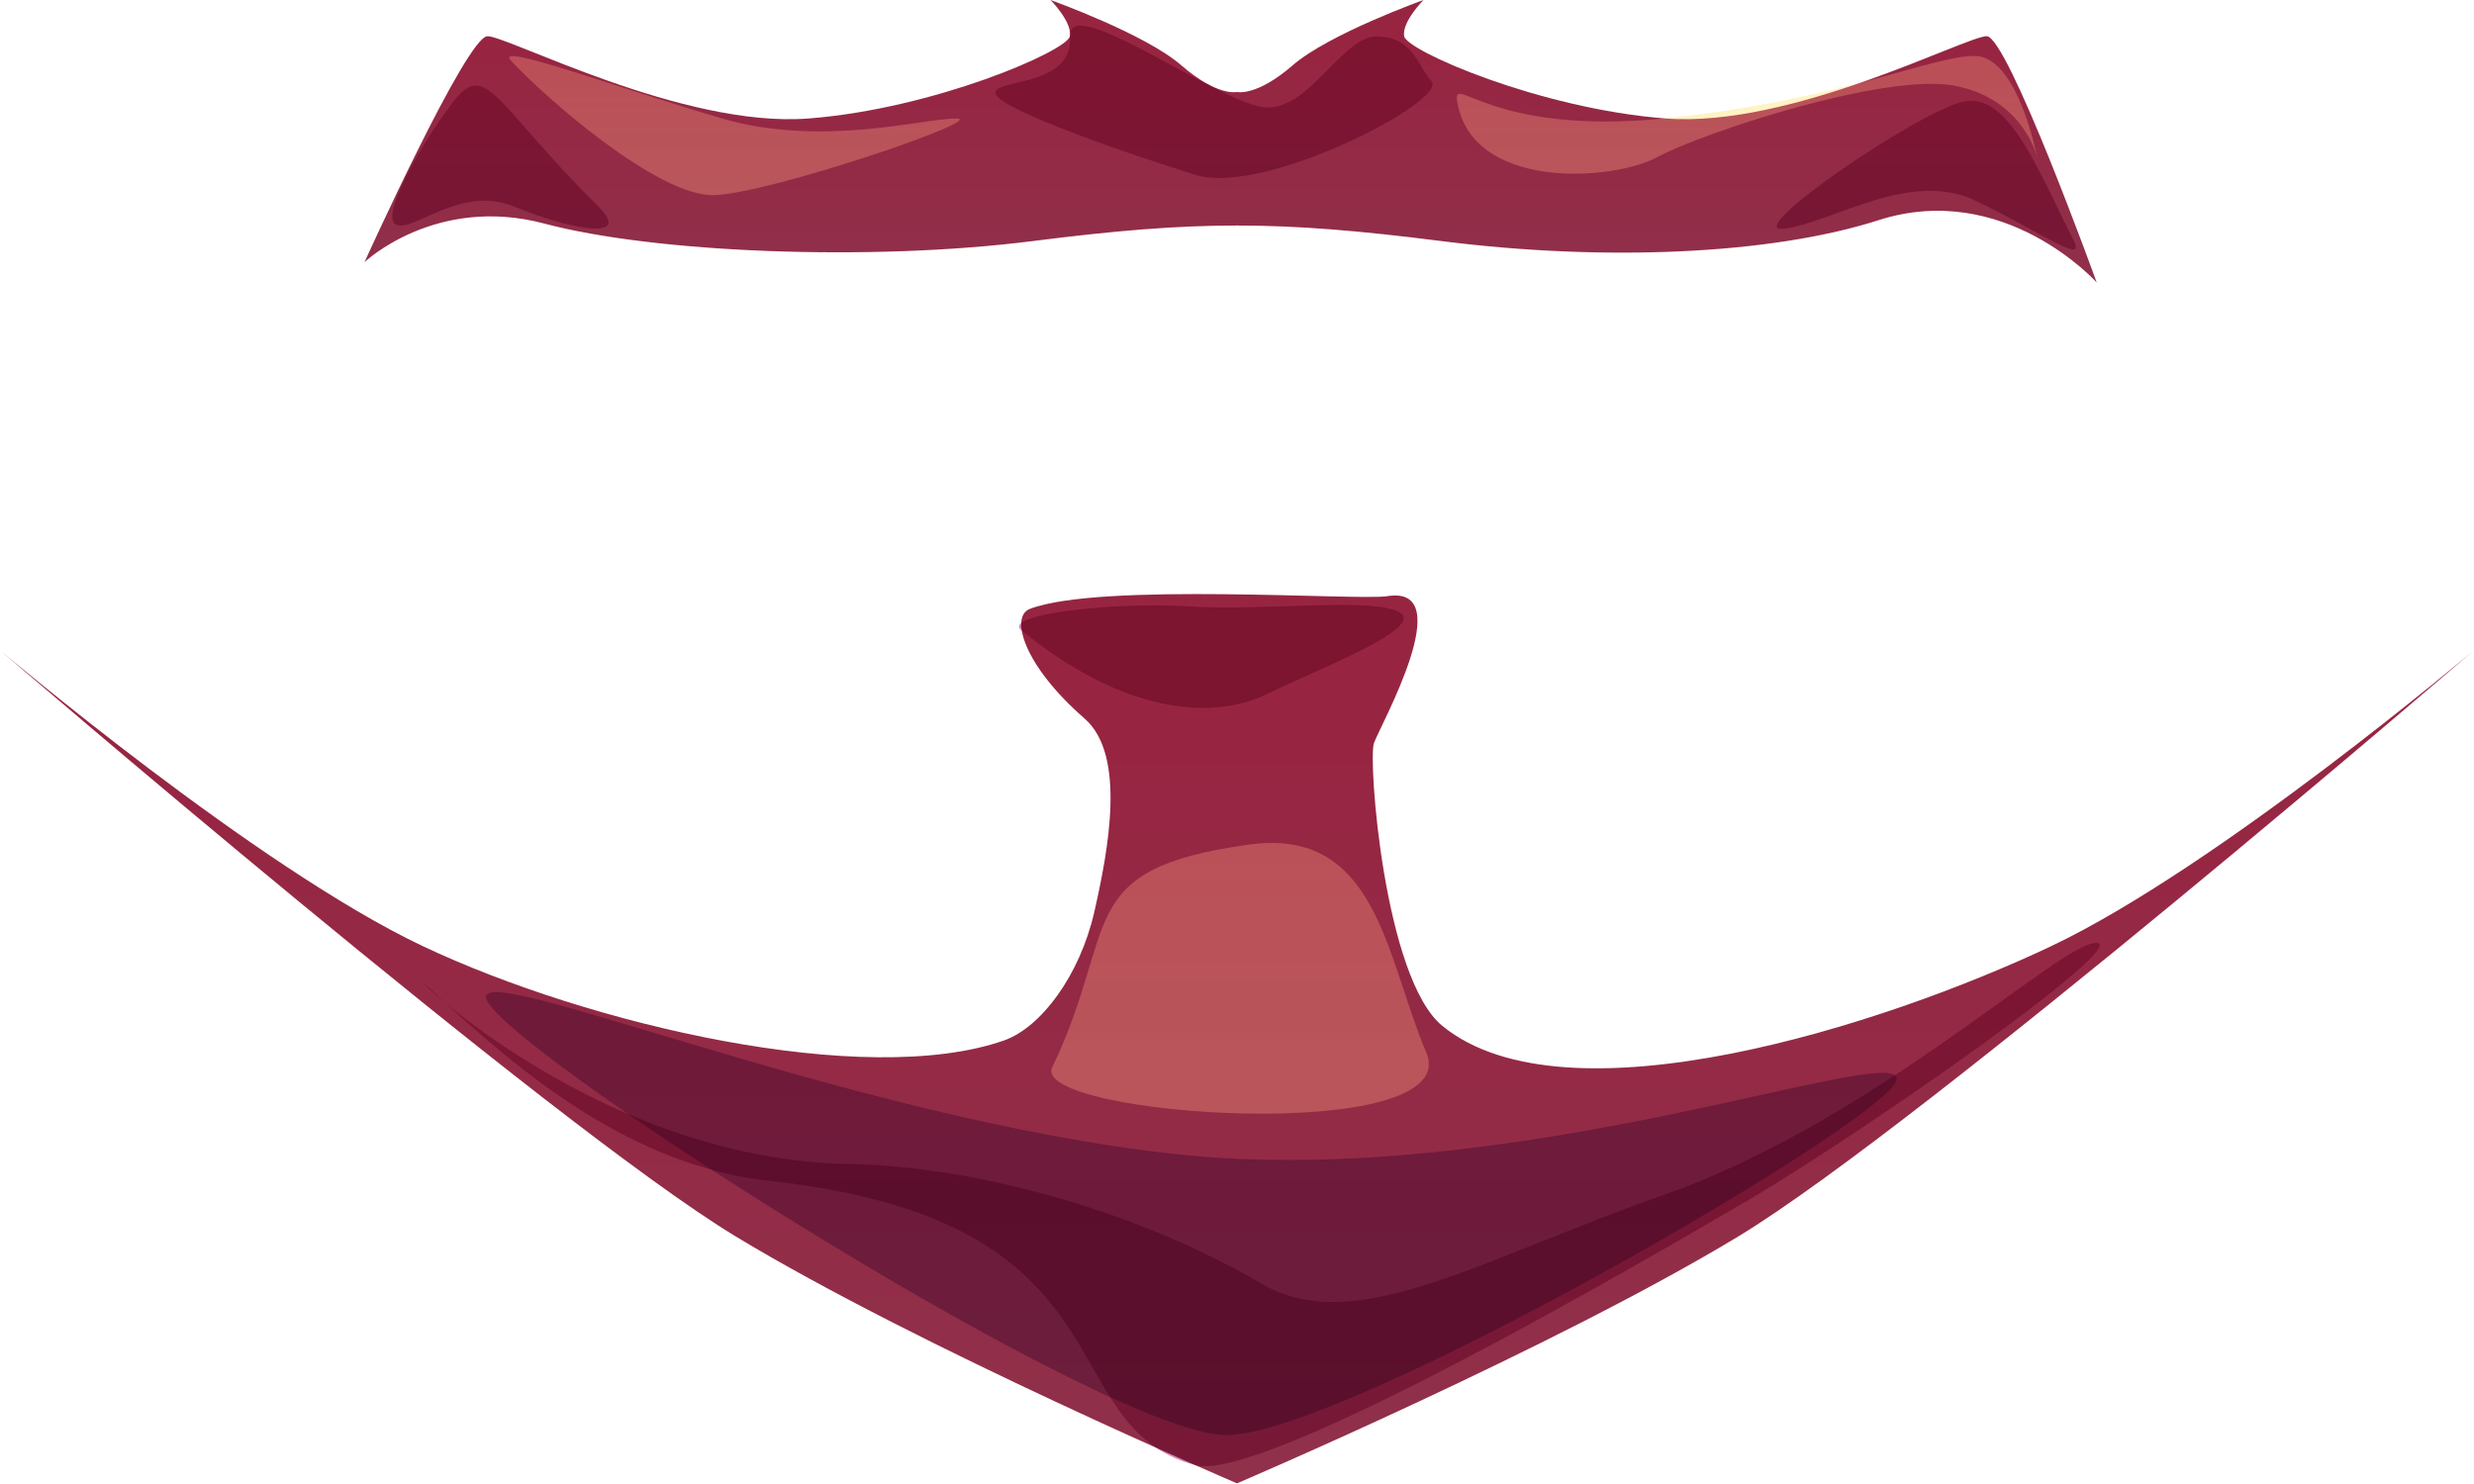
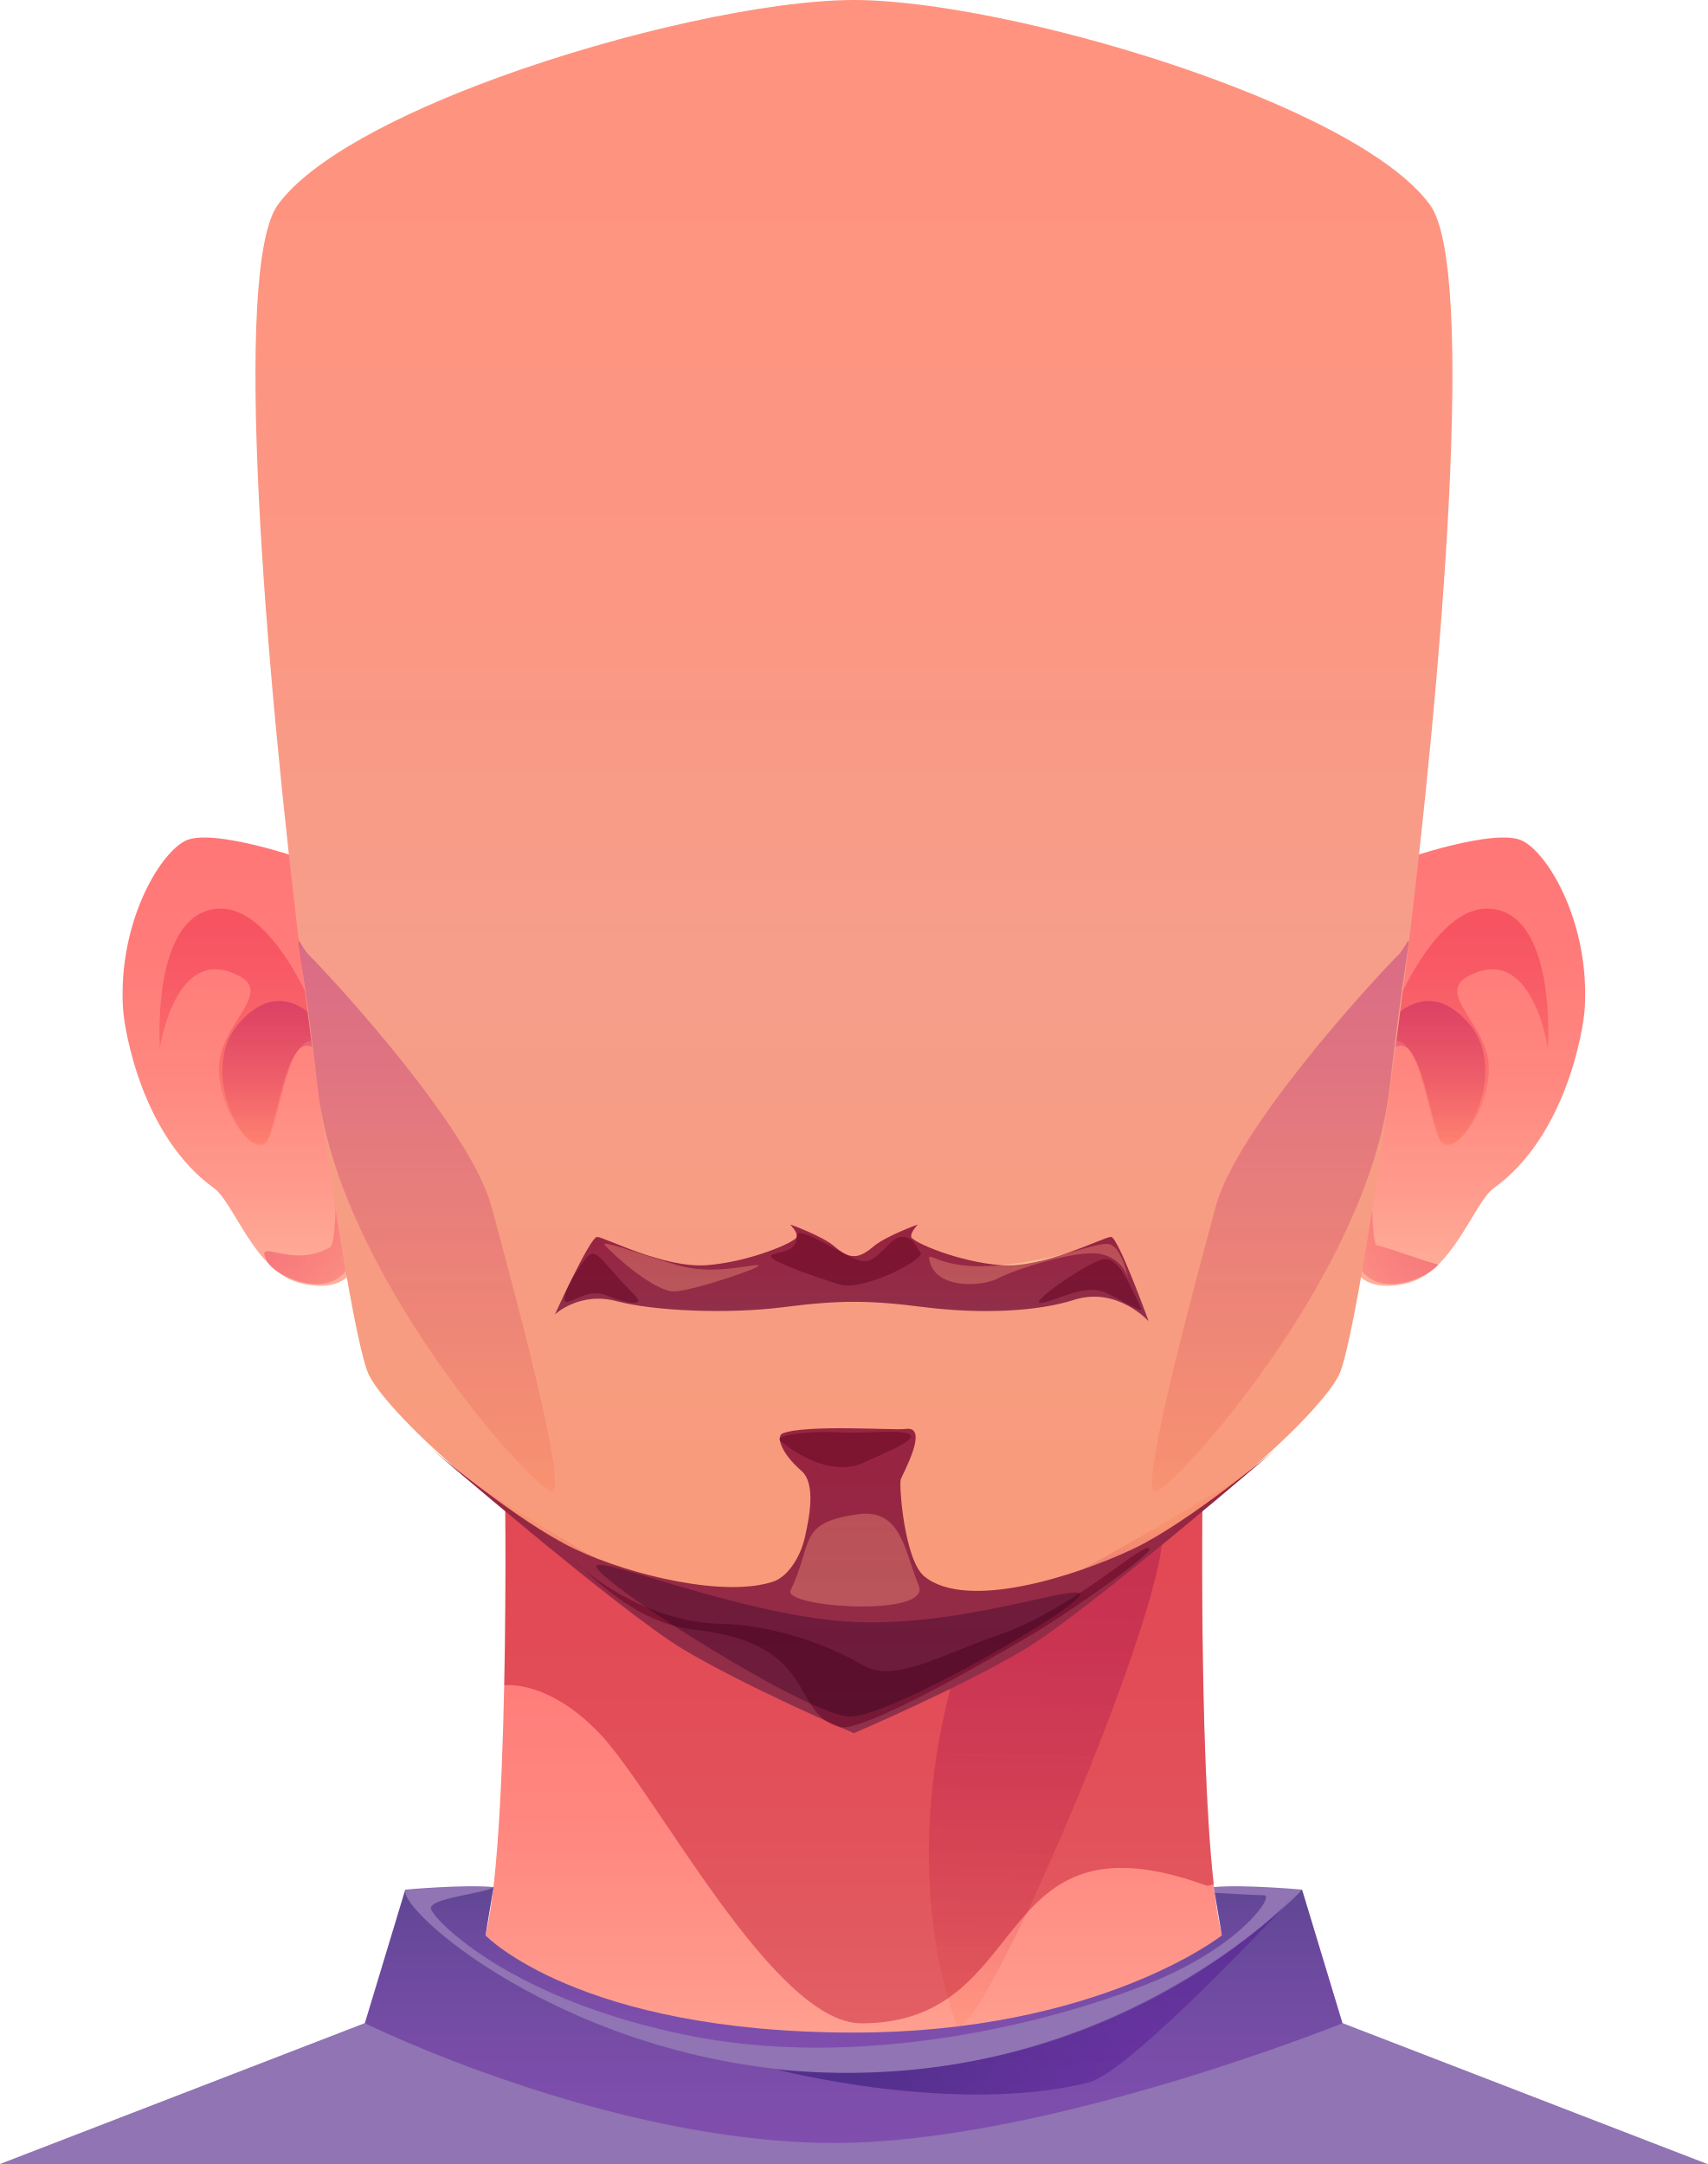
- <svg xmlns="http://www.w3.org/2000/svg" xmlns:xlink="http://www.w3.org/1999/xlink" viewBox="0 0 127.74 76.62">
+ <svg xmlns="http://www.w3.org/2000/svg" xmlns:xlink="http://www.w3.org/1999/xlink" viewBox="0 0 120.9 153.24">
  <defs>
-     <linearGradient id="d" x1="63.53" y1="15.62" x2="63.53" y2="2.86" gradientUnits="userSpaceOnUse">
+     <linearGradient id="d" x1="60.46" y1="151.75" x2="60.46" y2="104.44" gradientUnits="userSpaceOnUse">
+       <stop offset="0" stop-color="#ffb09a" />
+       <stop offset=".21" stop-color="#ff9b8d" />
+       <stop offset=".47" stop-color="#ff8780" />
+       <stop offset=".74" stop-color="#ff7b79" />
+       <stop offset="1" stop-color="#f77" />
+     </linearGradient>
+     <linearGradient id="e" x1="73.51" y1="142.55" x2="74.26" y2="110.94" gradientUnits="userSpaceOnUse">
+       <stop offset="0" stop-color="#ffe7d8" />
+       <stop offset=".29" stop-color="#ecbde1" />
+       <stop offset=".59" stop-color="#dc97e9" />
+       <stop offset=".84" stop-color="#d17fef" />
+       <stop offset=".99" stop-color="#ce77f1" />
+     </linearGradient>
+     <linearGradient id="f" x1="16.94" y1="91.06" x2="16.94" y2="59.31" xlink:href="#d" />
+     <linearGradient id="g" x1="17.34" y1="81.03" x2="17.34" y2="64.34" gradientUnits="userSpaceOnUse">
+       <stop offset="0" stop-color="#ffe7d8" />
+       <stop offset=".29" stop-color="#f9bdc9" />
+       <stop offset=".59" stop-color="#f597bb" />
+       <stop offset=".84" stop-color="#f27fb3" />
+       <stop offset=".99" stop-color="#f177b0" />
+     </linearGradient>
+     <linearGradient id="h" x1="19.66" y1="81.11" x2="19.66" y2="70.88" gradientUnits="userSpaceOnUse">
+       <stop offset="0" stop-color="#ffe7d8" />
+       <stop offset=".99" stop-color="#ce77f1" />
+     </linearGradient>
+     <linearGradient id="i" x1="30.45" y1="83.46" x2="15.9" y2="83.46" xlink:href="#g" />
+     <linearGradient id="j" x1="-2262.26" y1="91.06" x2="-2262.26" y2="59.31" gradientTransform="translate(-2158.28) rotate(-180) scale(1 -1)" xlink:href="#d" />
+     <linearGradient id="k" x1="-2261.86" y1="81.03" x2="-2261.86" y2="64.34" gradientTransform="translate(-2158.28) rotate(-180) scale(1 -1)" xlink:href="#g" />
+     <linearGradient id="l" x1="-2259.54" y1="81.11" x2="-2259.54" y2="70.88" gradientTransform="translate(-2158.28) rotate(-180) scale(1 -1)" xlink:href="#h" />
+     <linearGradient id="m" x1="-2249.04" y1="83.46" x2="-2262.82" y2="83.46" gradientTransform="translate(-2158.28) rotate(-180) scale(1 -1)" xlink:href="#g" />
+     <linearGradient id="n" x1="60.46" y1="119.11" x2="60.46" y2="0" gradientUnits="userSpaceOnUse">
+       <stop offset="0" stop-color="#fa9b76" />
+       <stop offset=".11" stop-color="#f89b7c" />
+       <stop offset=".43" stop-color="#f69e8a" />
+       <stop offset=".65" stop-color="#fb9783" />
+       <stop offset="1" stop-color="#ff937f" />
+     </linearGradient>
+     <linearGradient id="o" x1="30.21" y1="105.63" x2="30.21" y2="66.6" xlink:href="#h" />
+     <linearGradient id="p" x1="-2093.24" y1="105.63" x2="-2093.24" y2="66.6" gradientTransform="translate(-2002.58) rotate(-180) scale(1 -1)" xlink:href="#h" />
+     <linearGradient id="q" x1="60.71" y1="117.29" x2="60.71" y2="108.07" gradientUnits="userSpaceOnUse">
+       <stop offset="0" stop-color="#ce77f1" />
+       <stop offset=".16" stop-color="#d17fef" />
+       <stop offset=".41" stop-color="#dc97e9" />
+       <stop offset=".71" stop-color="#ecbde1" />
+       <stop offset="1" stop-color="#ffe7d8" />
+     </linearGradient>
+     <linearGradient id="r" x1="60.45" y1="133.82" x2="60.45" y2="151.75" gradientUnits="userSpaceOnUse">
+       <stop offset="0" stop-color="#705ab5" />
+       <stop offset=".19" stop-color="#8761c4" />
+       <stop offset=".54" stop-color="#ad6ddc" />
+       <stop offset=".82" stop-color="#c574eb" />
+       <stop offset=".99" stop-color="#ce77f1" />
+     </linearGradient>
+     <linearGradient id="s" x1="61.46" y1="149.05" x2="82.62" y2="139.76" xlink:href="#r" />
+     <linearGradient id="t" x1="60.09" y1="133.64" x2="60.09" y2="145" xlink:href="#r" />
+     <linearGradient id="u" x1="60.3" y1="94.05" x2="60.3" y2="88.06" gradientUnits="userSpaceOnUse">
      <stop offset="0" stop-color="#8f314b" />
      <stop offset="1" stop-color="#972542" />
    </linearGradient>
-     <linearGradient id="e" x1="63.87" y1="79.12" x2="63.87" y2="37.67" xlink:href="#d" />
+     <linearGradient id="v" x1="60.46" y1="123.91" x2="60.46" y2="104.42" xlink:href="#u" />
  </defs>
  <g style="isolation:isolate;">
    <g id="b">
      <g id="c">
-         <path d="M102.58,1.87c-1.08,0-10.08,4.75-16.58,4.25s-13.38-3.5-13.5-4.25c-.12-.75,1-1.87,1-1.87,0,0-4.87,1.74-6.75,3.37s-2.88,1.38-2.88,1.38c0,0-1,.25-2.88-1.38s-6.75-3.37-6.75-3.37c0,0,1.12,1.12,1,1.87-.12.75-7,3.75-13.5,4.25S26.24,1.87,25.17,1.87s-6.35,11.67-6.35,11.67c0,0,3.67-3.49,9.3-1.99s16.78,1.97,25.21.9c8.42-1.07,12.67-1.07,21.09,0,8.43,1.07,17.03.7,22.58-1.08,6.5-2.08,11.26,3.22,11.26,3.22,0,0-4.6-12.72-5.68-12.72Z" style="fill:url(#d); stroke-width:0px;" />
-         <path d="M105.9,48.87c-8.59,4.07-25,9.35-31.42,4.12-3.01-2.45-3.85-13.74-3.54-14.61.31-.88,4.43-8.19.69-7.59-1.48.24-14.87-.73-18.46.66-1.03.4-.33,2.91,2.83,5.66,2.17,1.89,1.22,6.83.5,10-.75,3.27-2.75,5.96-4.67,6.63-7.17,2.5-21.4-.81-29.99-4.87C13.25,44.81,0,33.58,0,33.58c0,0,28.49,24.53,37.99,30.28s25.88,12.75,25.88,12.75c0,0,16.38-7,25.88-12.75s37.99-30.28,37.99-30.28c0,0-13.25,11.22-21.84,15.29Z" style="fill:url(#e); stroke-width:0px;" />
-         <path d="M25.17,51.73c1.85,3.19,32.01,22.38,38.16,22.39,6.15.01,35.03-16.72,34.6-18.45s-19.94,5.78-37.1,3.95c-17.17-1.83-37.18-10.51-35.66-7.89Z" style="fill:#7a369e; mix-blend-mode:multiply; opacity:.47; stroke-width:0px;" />
-         <path d="M52.74,32.55c5.13,4.21,9.75,4.7,12.62,3.32s8.28-3.46,6.89-4.25c-1.39-.79-6.98-.05-10.85-.3-3.87-.25-9.67.41-8.67,1.23Z" style="fill:#ce77b5; mix-blend-mode:multiply; opacity:.9; stroke-width:0px;" />
-         <path d="M22.12,50.99c4.98,4.66,10.56,9.22,17.7,10.01,18.94,2.09,14.29,12.59,21.88,14.67,3.45.94,22.71-10.25,28.59-13.7s19.78-13.18,17.96-13.27c-1.82-.09-11.4,9.16-22.26,12.98-9.68,3.4-16.05,7.44-20.87,4.61-6.03-3.55-14.33-6.04-21.3-6.17-13.6-.25-23.83-11.11-21.71-9.12Z" style="fill:#ce77b5; mix-blend-mode:multiply; opacity:.9; stroke-width:0px;" />
-         <path d="M55.25,1.87c.19,2.72-4.17,2.17-3.83,3,.33.83,6.83,3.08,10.33,4.17s13-3.83,12.17-4.83c-.83-1-.97-2.25-2.78-2.33-1.82-.08-3.55,3.91-5.88,3.66-2.33-.24-10.17-5.99-10-3.66Z" style="fill:#ce77b5; mix-blend-mode:multiply; opacity:.9; stroke-width:0px;" />
-         <path d="M30.91,10.68c-5.33-5.27-5.79-7.65-7.5-5.43-1.71,2.22-3.88,6.05-2.92,6.37.96.32,3.35-2.09,6.09-.94,2.74,1.15,6.16,1.81,4.33,0Z" style="fill:#ce77b5; mix-blend-mode:multiply; opacity:.9; stroke-width:0px;" />
-         <path d="M107.08,12.45c-1.96-3.93-3.42-7.73-5.75-7.19-2.33.53-11.67,6.91-9.17,6.55,2.5-.35,6.49-3.05,9.83-1.45,3.34,1.6,5.72,3.35,5.09,2.09Z" style="fill:#ce77b5; mix-blend-mode:multiply; opacity:.9; stroke-width:0px;" />
-         <path d="M26.37,3.12c1.75,1.9,7.61,7.04,10.49,6.96,2.88-.08,14.26-3.96,12.51-3.96s-6.92,1.5-12.08,0c-5.17-1.5-11.81-3.98-10.92-3Z" style="fill:#ffefb4; mix-blend-mode:soft-light; opacity:.8; stroke-width:0px;" />
-         <path d="M75.24,5.25c.77,4.61,8.05,4.11,10.34,2.86,2.29-1.24,11.7-4.35,15.3-3.69,3.6.66,4.3,3.69,4.3,3.69,0,0-.99-5.19-3.2-5.22-2.21-.03-6.95,2.3-15.99,3.22-9.04.92-11-2.36-10.75-.87Z" style="fill:#ffefb4; mix-blend-mode:soft-light; opacity:.8; stroke-width:0px;" />
-         <path d="M54.33,55.12c-1.22,2.53,21.39,4.1,19.31-.77-2.08-4.88-2.51-11.65-9.15-10.73-9.19,1.27-6.66,4.22-10.16,11.5Z" style="fill:#ffefb4; mix-blend-mode:soft-light; opacity:.8; stroke-width:0px;" />
+         <path d="M108.19,149.86s-32.32,1.89-47.74,1.89-47.74-1.89-47.74-1.89c0,0,19.19-7.16,21.33-11.83,1.07-2.35,1.5-10.84,1.66-18.7.16-7.76.05-14.9.05-14.9l24.7.35,24.7-.35s-.29,19.39.78,28.98c.23,2.12.54,3.77.92,4.61,2.13,4.67,21.33,11.83,21.33,11.83Z" style="fill:url(#d); stroke-width:0px;" />
+         <path d="M72.09,107.88c-6.98,12.14-7.75,25.94-4.41,35.39,1.1,3.11,15.77-30.91,14.58-35.39-1.19-4.49-6.59-6.22-10.17,0Z" style="fill:url(#e); mix-blend-mode:multiply; opacity:.6; stroke-width:0px;" />
+         <path d="M85.94,133.42c-.17.05-.36.16-.53.1-15.58-5.66-12.03,9.76-24.41,9.76-6.22,0-14.51-16.29-18.53-20.51-3.67-3.86-6.76-3.43-6.76-3.43.16-7.76.05-14.9.05-14.9l24.7.35,24.7-.35s-.29,19.39.78,28.98Z" style="fill:#ce5982; mix-blend-mode:multiply; opacity:.6; stroke-width:0px;" />
+         <path d="M21.74,60.92s-6.73-2.36-8.64-1.37c-1.91.99-4.75,5.96-4.39,11.86.1,1.59,1.36,9.07,6.43,12.72,1.47,1.06,2.9,6.01,6.24,6.76,3.49.78,3.82-1.54,3.82-1.54l-3.46-28.43Z" style="fill:url(#f); stroke-width:0px;" />
+         <path d="M23.39,74.47s-3.73-11.57-8.73-9.98c-3.92,1.25-3.34,9.74-3.34,9.74,0,0,1.09-7.54,5.63-5.11,2.4,1.28-1.45,3.44-1.45,6.55s2.63,6.76,3.58,4.81c.95-1.95,1.47-9.12,4.32-6.01Z" style="fill:url(#g); mix-blend-mode:multiply; opacity:.6; stroke-width:0px;" />
+         <path d="M23.12,73.07s-2.82-4.46-6.18-.63c-3.36,3.83,1.31,10.8,2.13,8.05.82-2.76,1.4-6.81,2.86-6.41,1.46.4,1.65,1.93,1.65,1.93l-.45-2.93Z" style="fill:url(#h); mix-blend-mode:multiply; opacity:.6; stroke-width:0px;" />
+         <path d="M19.05,89.53c.39.67,3.6,2.37,5.28.65,1.41-1.44-.58-12.66-.77-14.18,0,0,.61,11.85-.19,12.32-2.76,1.66-5.64-1-4.33,1.21Z" style="fill:url(#i); mix-blend-mode:multiply; opacity:.6; stroke-width:0px;" />
+         <path d="M99.18,60.92s6.73-2.36,8.64-1.37c1.91.99,4.75,5.96,4.39,11.86-.1,1.59-1.36,9.07-6.43,12.72-1.47,1.06-2.9,6.01-6.24,6.76-3.49.78-3.82-1.54-3.82-1.54l3.46-28.43Z" style="fill:url(#j); stroke-width:0px;" />
+         <path d="M97.53,74.47s3.73-11.57,8.73-9.98c3.92,1.25,3.34,9.74,3.34,9.74,0,0-1.09-7.54-5.63-5.11-2.4,1.28,1.45,3.44,1.45,6.55s-2.63,6.76-3.58,4.81c-.95-1.95-1.47-9.12-4.32-6.01Z" style="fill:url(#k); mix-blend-mode:multiply; opacity:.6; stroke-width:0px;" />
+         <path d="M97.79,73.07s2.82-4.46,6.18-.63c3.36,3.83-1.31,10.8-2.13,8.05-.82-2.76-1.4-6.81-2.86-6.41-1.46.4-1.64,1.93-1.64,1.93l.45-2.93Z" style="fill:url(#l); mix-blend-mode:multiply; opacity:.6; stroke-width:0px;" />
+         <path d="M101.86,89.53c-.39.67-3.6,2.37-5.28.65-1.41-1.44.58-12.66.77-14.18,0,0-.61,11.85.19,12.32-1.17-.7,4.24,1.36,4.33,1.21Z" style="fill:url(#m); mix-blend-mode:multiply; opacity:.6; stroke-width:0px;" />
+         <path d="M99.42,69.46c-1.78,14.26-3.75,26.12-4.6,27.88-.69,1.43-3.2,4.1-6.68,7.09h0s0,0,0,0h0c-7.6,6.56-19.82,14.68-27.68,14.68-4.87,0-11.42-3.12-17.5-7.05,0,0,0,0,0,0-3.52-2.27-6.88-4.82-9.68-7.2t0,0c-3.73-3.17-6.45-6.03-7.17-7.52-.86-1.76-2.85-13.73-4.63-28.07-2.77-22.29-5.04-50.33-1.8-54.78,2.33-3.19,8.47-6.4,15.53-8.98C44.11,2.26,54.47,0,60.46,0c10.74,0,35.52,7.27,40.79,14.5,3.25,4.46.95,32.65-1.82,54.97Z" style="fill:url(#n); stroke-width:0px;" />
+         <path d="M21.92,67.67c2.18,2.21,11.42,12.36,12.87,17.74s5.57,20.46,4.26,20.22-15-15.29-16.55-28.53c-1.55-13.24-1.83-10.69-.58-9.42Z" style="fill:url(#o); mix-blend-mode:multiply; opacity:.6; stroke-width:0px;" />
+         <path d="M98.96,67.67c-2.18,2.21-11.42,12.36-12.87,17.74-1.45,5.37-5.57,20.46-4.26,20.22,1.31-.24,15-15.29,16.55-28.53s1.83-10.69.58-9.42Z" style="fill:url(#p); mix-blend-mode:multiply; opacity:.6; stroke-width:0px;" />
+         <path d="M88.14,104.44h0c-7.6,6.56-19.82,14.68-27.68,14.68-4.87,0-11.42-3.12-17.5-7.05,0,0,0,0,0,0-3.52-2.27-6.88-4.82-9.68-7.2.51.33,14.42,9.33,17.86,9.95,3.5.64,14.8.32,17.66,0,2.84-.32,19.08-10.22,19.33-10.38Z" style="fill:url(#q); mix-blend-mode:multiply; opacity:.6; stroke-width:0px;" />
+         <path d="M120.9,153.24H0l25.84-9.98,2.86-9.45s4.14-.38,6.25-.18l-.57,3.42s6.58,6.88,26.07,6.88c17.34,0,26.07-6.88,26.07-6.88l-.51-3.02-.07-.4c2.11-.2,6.25.18,6.25.18l2.86,9.45,25.84,9.98Z" style="fill:#9074b3; stroke-width:0px;" />
+         <path d="M28.7,133.82c-.49,1.63,12.67,12.97,31.39,12.97,20.16,0,32.11-12.97,32.11-12.97l2.86,9.45s-21,8.48-35.97,8.48c-16.07,0-33.26-8.48-33.26-8.48l2.86-9.45Z" style="fill:url(#r); mix-blend-mode:multiply; opacity:.6; stroke-width:0px;" />
+         <path d="M55.04,146.56c23.59,2.22,36.64-12.35,36.64-12.35,0,0-11.57,12.48-14.55,13.24-9.39,2.39-22.09-.89-22.09-.89Z" style="fill:url(#s); mix-blend-mode:multiply; opacity:.6; stroke-width:0px;" />
+         <path d="M82.33,140.04c-5.72,2.51-20.04,6.76-33.37,4.14-12.74-2.51-18.2-8.19-18.44-8.99-.24-.79,3.9-1.11,4.42-1.55l-.57,3.42s6.58,6.88,26.07,6.88c17.34,0,26.07-6.88,26.07-6.88l-.51-3.02c1.6.09,3.18.17,3.51.17.72,0-1.48,3.32-7.19,5.83Z" style="fill:url(#t); mix-blend-mode:multiply; opacity:.6; stroke-width:0px;" />
+         <path d="M78.66,87.59c-.51,0-4.74,2.23-7.79,2s-6.29-1.65-6.35-2c-.06-.35.47-.88.47-.88,0,0-2.29.82-3.17,1.58s-1.35.65-1.35.65c0,0-.47.12-1.35-.65s-3.17-1.58-3.17-1.58c0,0,.53.53.47.88-.06.35-3.29,1.76-6.35,2s-7.29-2-7.79-2-2.99,5.49-2.99,5.49c0,0,1.73-1.64,4.37-.94s7.89.93,11.85.42c3.96-.5,5.96-.5,9.91,0,3.96.5,8.01.33,10.62-.51,3.05-.98,5.29,1.51,5.29,1.51,0,0-2.16-5.98-2.67-5.98Z" style="fill:url(#u); stroke-width:0px;" />
+         <path d="M80.22,109.69c-4.04,1.91-11.75,4.4-14.77,1.94-1.41-1.15-1.81-6.46-1.67-6.87.14-.41,2.08-3.85.32-3.57-.7.11-6.99-.34-8.68.31-.48.19-.15,1.37,1.33,2.66,1.02.89.58,3.21.24,4.7-.35,1.54-1.29,2.8-2.19,3.12-3.37,1.17-10.06-.38-14.1-2.29-4.04-1.91-10.27-7.19-10.27-7.19,0,0,13.4,11.54,17.86,14.24,4.47,2.7,12.17,5.99,12.17,5.99,0,0,7.7-3.29,12.17-5.99s17.86-14.24,17.86-14.24c0,0-6.23,5.28-10.27,7.19Z" style="fill:url(#v); stroke-width:0px;" />
+         <path d="M42.26,111.03c.87,1.5,15.05,10.52,17.94,10.53,2.89,0,16.47-7.86,16.27-8.67s-9.37,2.72-17.44,1.86c-8.07-.86-17.48-4.94-16.77-3.71Z" style="fill:#7a369e; mix-blend-mode:multiply; opacity:.47; stroke-width:0px;" />
+         <path d="M55.23,102.01c2.41,1.98,4.58,2.21,5.94,1.56s3.89-1.63,3.24-2c-.65-.37-3.28-.02-5.1-.14-1.82-.12-4.54.19-4.07.58Z" style="fill:#ce77b5; mix-blend-mode:multiply; opacity:.9; stroke-width:0px;" />
+         <path d="M40.83,110.69c2.34,2.19,4.96,4.34,8.32,4.71,8.9.98,6.72,5.92,10.29,6.9,1.62.44,10.68-4.82,13.44-6.44s9.3-6.2,8.44-6.24c-.86-.04-5.36,4.31-10.47,6.1-4.55,1.6-7.55,3.5-9.81,2.17-2.83-1.67-6.74-2.84-10.01-2.9-6.39-.12-11.2-5.22-10.21-4.29Z" style="fill:#ce77b5; mix-blend-mode:multiply; opacity:.9; stroke-width:0px;" />
+         <path d="M56.4,87.59c.09,1.28-1.96,1.02-1.8,1.41.16.39,3.21,1.45,4.86,1.96s6.11-1.8,5.72-2.27c-.39-.47-.45-1.06-1.31-1.1-.86-.04-1.67,1.84-2.77,1.72-1.1-.11-4.78-2.82-4.7-1.72Z" style="fill:#ce77b5; mix-blend-mode:multiply; opacity:.9; stroke-width:0px;" />
+         <path d="M44.96,91.73c-2.51-2.48-2.72-3.6-3.53-2.55-.8,1.04-1.82,2.84-1.37,2.99.45.15,1.57-.98,2.86-.44,1.29.54,2.9.85,2.04,0Z" style="fill:#ce77b5; mix-blend-mode:multiply; opacity:.9; stroke-width:0px;" />
+         <path d="M80.77,92.56c-.92-1.85-1.61-3.63-2.7-3.38-1.1.25-5.49,3.25-4.31,3.08,1.18-.17,3.05-1.43,4.62-.68,1.57.75,2.69,1.58,2.39.98Z" style="fill:#ce77b5; mix-blend-mode:multiply; opacity:.9; stroke-width:0px;" />
+         <path d="M42.83,88.18c.82.89,3.58,3.31,4.93,3.27,1.35-.04,6.7-1.86,5.88-1.86s-3.25.71-5.68,0c-2.43-.71-5.55-1.87-5.13-1.41Z" style="fill:#ffefb4; mix-blend-mode:soft-light; opacity:.8; stroke-width:0px;" />
+         <path d="M65.8,89.18c.36,2.17,3.79,1.93,4.86,1.35,1.07-.59,5.5-2.04,7.2-1.74,1.69.31,2.02,1.74,2.02,1.74,0,0-.46-2.44-1.5-2.45-1.04-.01-3.27,1.08-7.52,1.51-4.25.43-5.17-1.11-5.06-.41Z" style="fill:#ffefb4; mix-blend-mode:soft-light; opacity:.8; stroke-width:0px;" />
+         <path d="M55.97,112.63c-.57,1.19,10.06,1.93,9.08-.36-.98-2.29-1.18-5.48-4.3-5.04-4.32.6-3.13,1.98-4.78,5.41Z" style="fill:#ffefb4; mix-blend-mode:soft-light; opacity:.8; stroke-width:0px;" />
      </g>
    </g>
  </g>
</svg>
